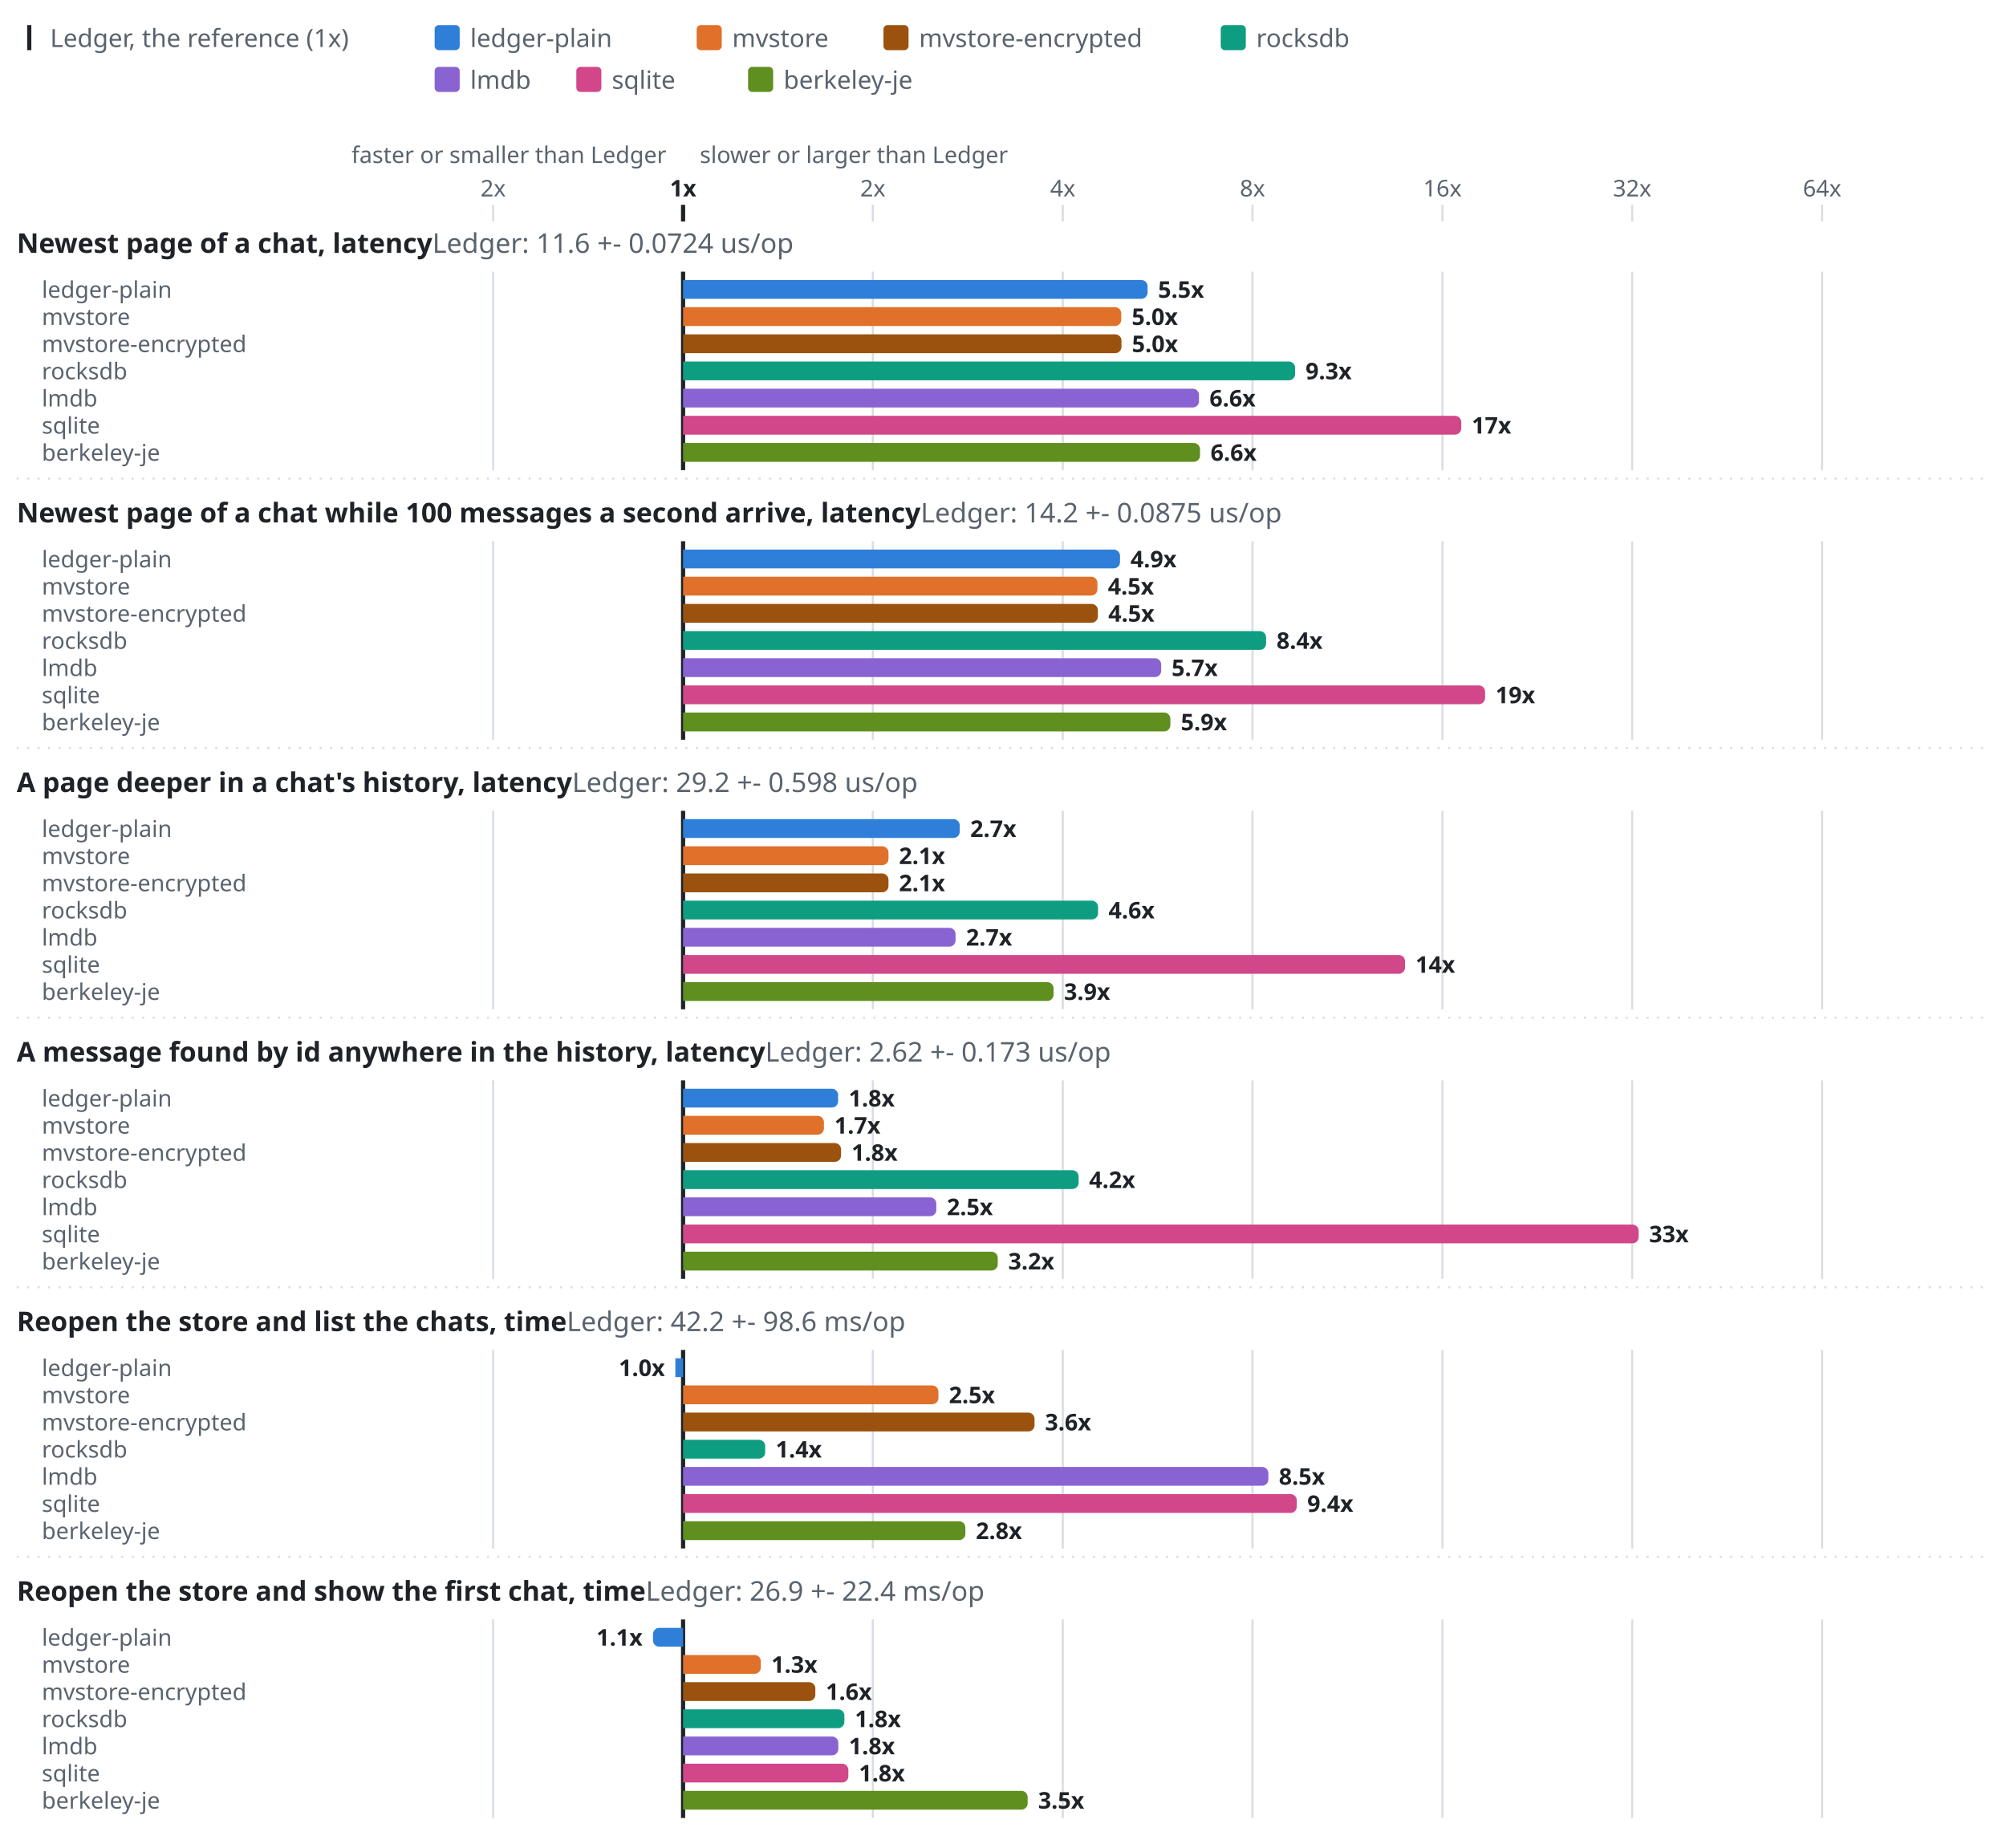
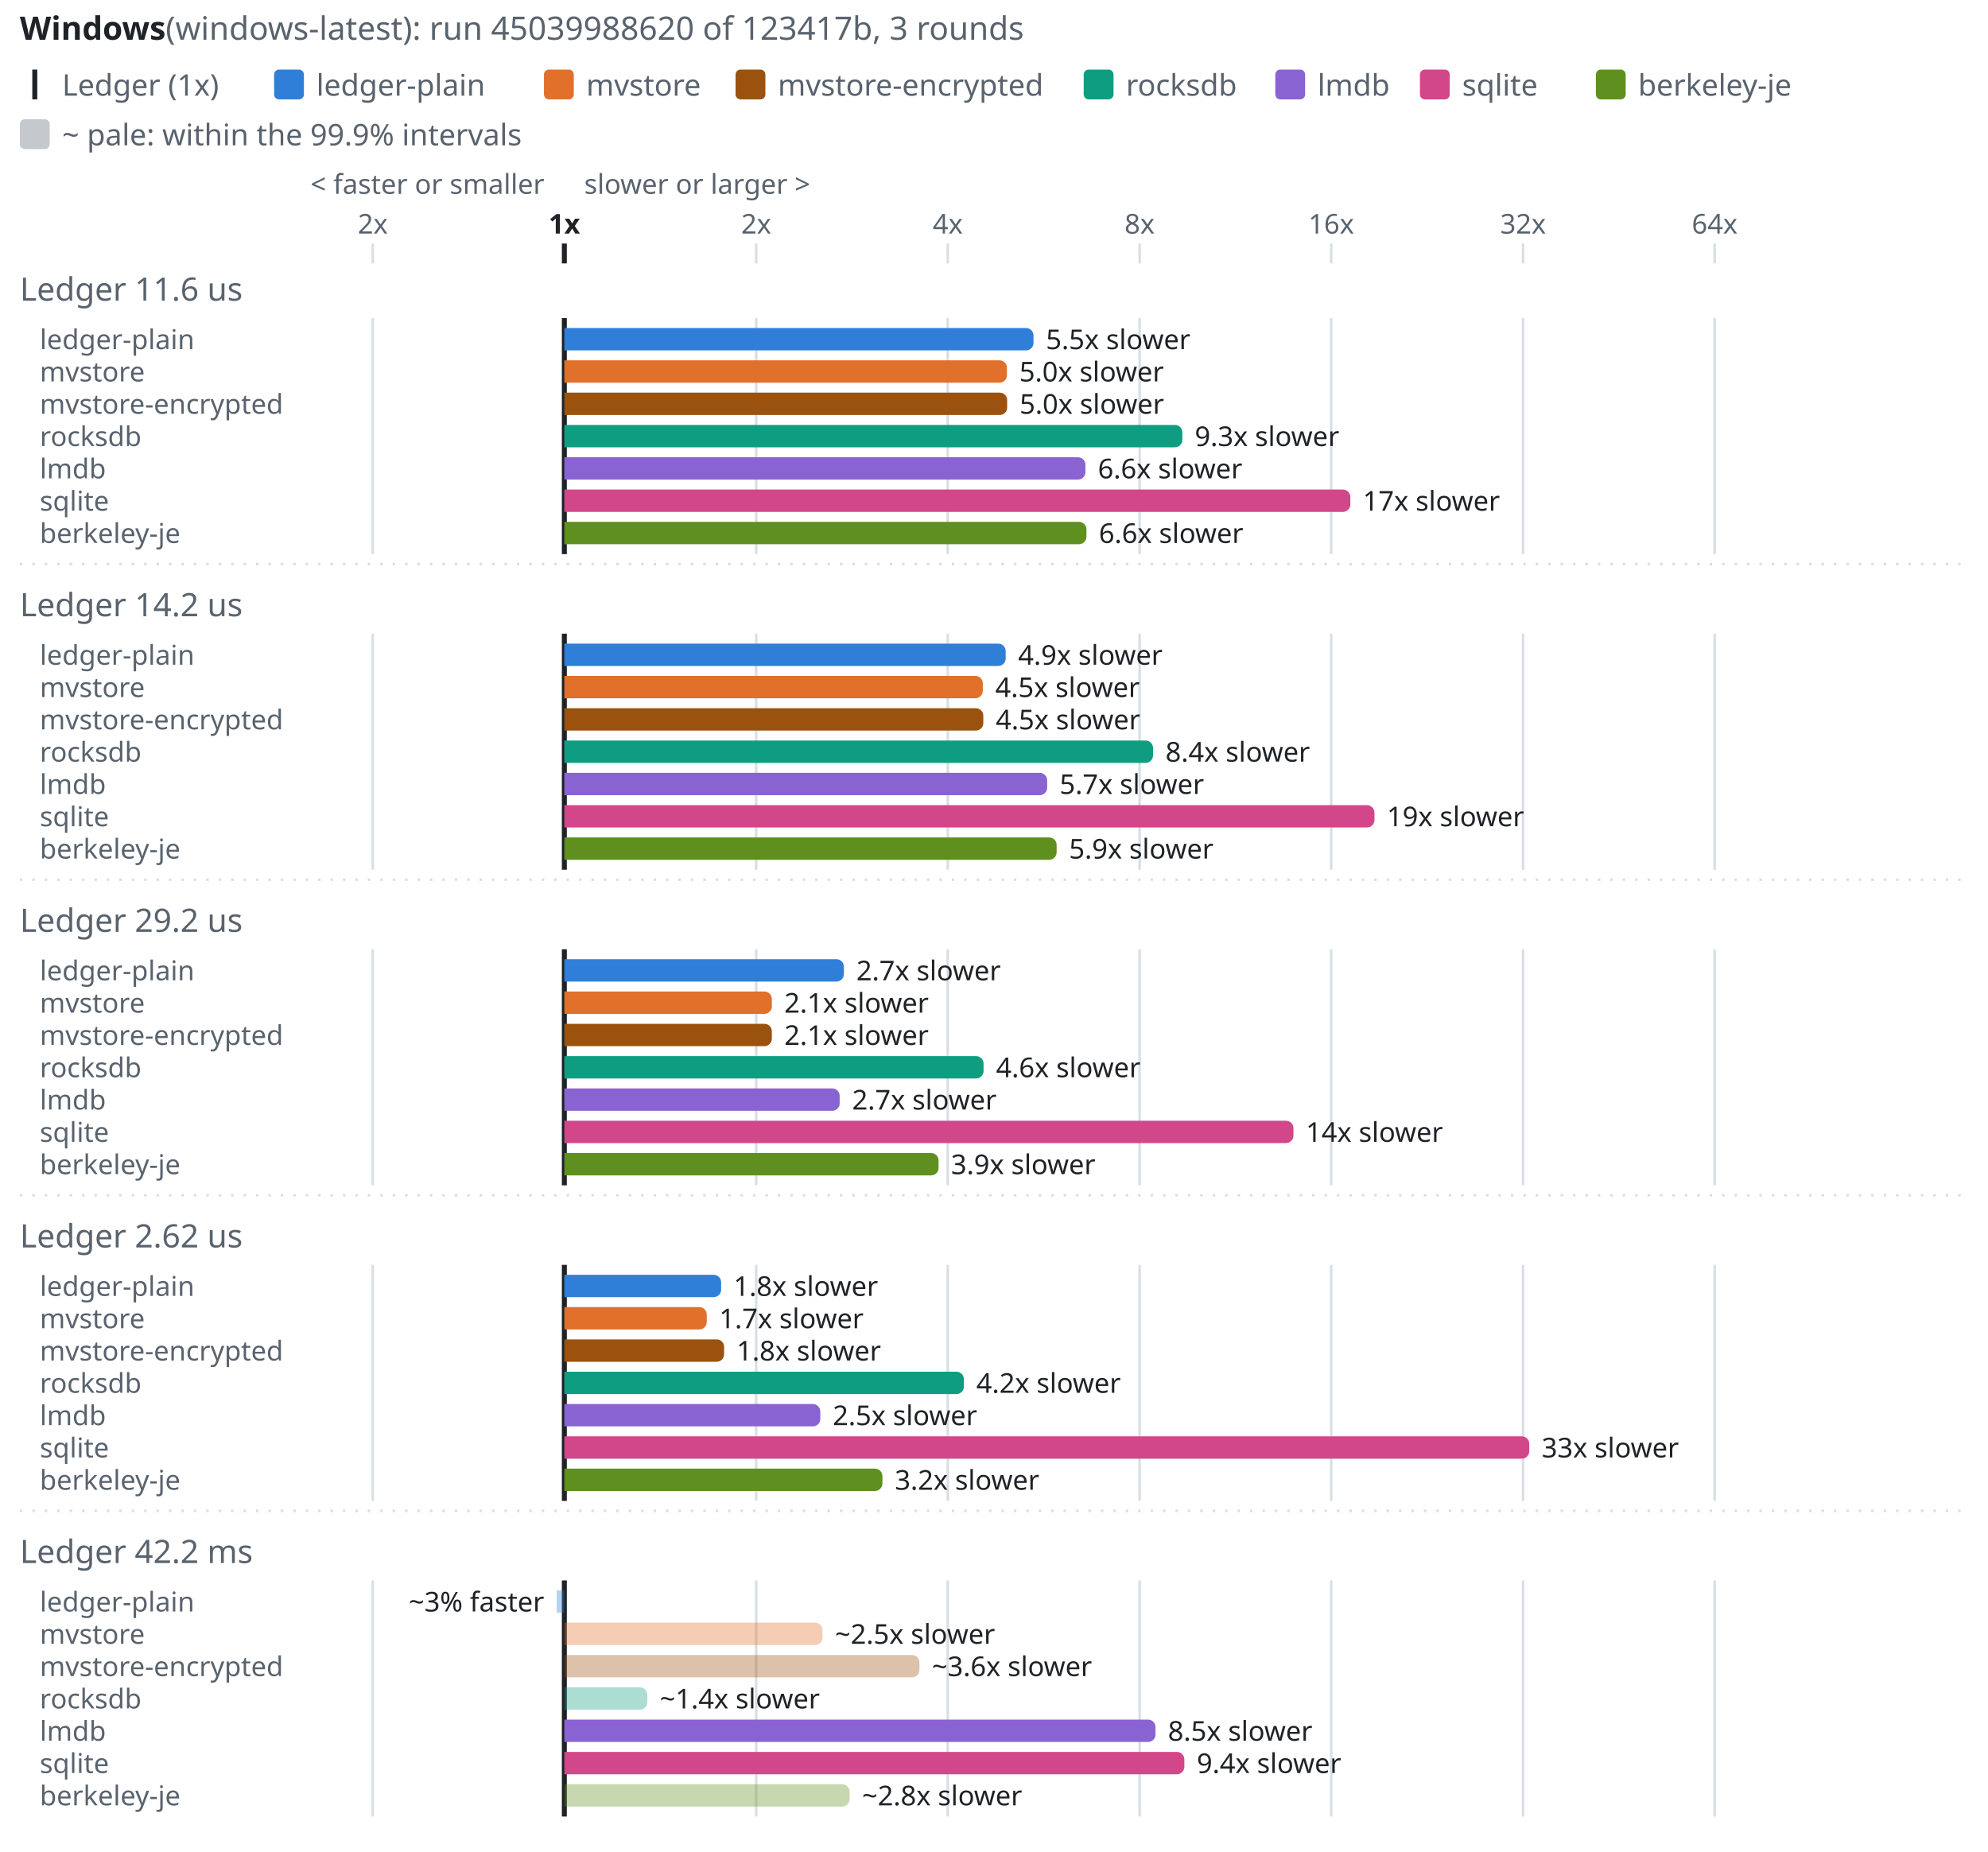
- <svg xmlns="http://www.w3.org/2000/svg" viewBox="0 0 960 884" width="960" height="884" font-family="-apple-system, BlinkMacSystemFont, 'Segoe UI', 'Noto Sans', Helvetica, Arial, sans-serif" role="img" aria-label="Reads on Windows: each engine's cost relative to Ledger">
+ <svg xmlns="http://www.w3.org/2000/svg" viewBox="0 0 800 745" width="800" height="745" font-family="-apple-system, BlinkMacSystemFont, 'Segoe UI', 'Noto Sans', Helvetica, Arial, sans-serif" role="img" aria-label="Reads on Windows: each engine's cost relative to Ledger">
  <defs>
    <pattern id="hatch" width="5" height="5" patternUnits="userSpaceOnUse" patternTransform="rotate(45)">
      <rect width="5" height="5" fill="#8b949e" fill-opacity="0.25" />
      <line x1="0" y1="0" x2="0" y2="5" stroke="#8b949e" stroke-width="2.5" />
    </pattern>
  </defs>
-   <line x1="14" y1="12" x2="14" y2="24" stroke="#1f2328" stroke-width="2" />
-   <text x="24" y="22.5" font-size="12" fill="#59636e">Ledger, the reference (1x)</text>
-   <rect x="208" y="12" width="12" height="12" rx="2" fill="#2f7fd8" />
-   <text x="225" y="22.5" font-size="12" fill="#59636e">ledger-plain</text>
-   <rect x="333.4" y="12" width="12" height="12" rx="2" fill="#e0702a" />
-   <text x="350.4" y="22.5" font-size="12" fill="#59636e">mvstore</text>
-   <rect x="422.8" y="12" width="12" height="12" rx="2" fill="#9a520e" />
-   <text x="439.8" y="22.5" font-size="12" fill="#59636e">mvstore-encrypted</text>
-   <rect x="584.2" y="12" width="12" height="12" rx="2" fill="#0f9d82" />
-   <text x="601.2" y="22.5" font-size="12" fill="#59636e">rocksdb</text>
-   <rect x="208" y="32" width="12" height="12" rx="2" fill="#8a63d2" />
-   <text x="225" y="42.5" font-size="12" fill="#59636e">lmdb</text>
-   <rect x="275.8" y="32" width="12" height="12" rx="2" fill="#d1478a" />
-   <text x="292.8" y="42.5" font-size="12" fill="#59636e">sqlite</text>
-   <rect x="358.0" y="32" width="12" height="12" rx="2" fill="#5f8f1f" />
-   <text x="375.0" y="42.5" font-size="12" fill="#59636e">berkeley-je</text>
-   <text x="318.9" y="78" font-size="11" text-anchor="end" fill="#59636e">faster or smaller than Ledger</text>
-   <text x="334.9" y="78" font-size="11" fill="#59636e">slower or larger than Ledger</text>
-   <line x1="236.0" y1="98.0" x2="236.0" y2="106.0" stroke="#d8dee4" stroke-width="1" />
-   <line x1="326.9" y1="98.0" x2="326.9" y2="106.0" stroke="#1f2328" stroke-width="2" />
-   <line x1="417.7" y1="98.0" x2="417.7" y2="106.0" stroke="#d8dee4" stroke-width="1" />
-   <line x1="508.6" y1="98.0" x2="508.6" y2="106.0" stroke="#d8dee4" stroke-width="1" />
-   <line x1="599.4" y1="98.0" x2="599.4" y2="106.0" stroke="#d8dee4" stroke-width="1" />
-   <line x1="690.3" y1="98.0" x2="690.3" y2="106.0" stroke="#d8dee4" stroke-width="1" />
-   <line x1="781.1" y1="98.0" x2="781.1" y2="106.0" stroke="#d8dee4" stroke-width="1" />
-   <line x1="872.0" y1="98.0" x2="872.0" y2="106.0" stroke="#d8dee4" stroke-width="1" />
-   <text x="236.0" y="94" font-size="11" text-anchor="middle" fill="#59636e">2x</text>
-   <text x="326.9" y="94" font-size="11" text-anchor="middle" fill="#1f2328" font-weight="600">1x</text>
-   <text x="417.7" y="94" font-size="11" text-anchor="middle" fill="#59636e">2x</text>
-   <text x="508.6" y="94" font-size="11" text-anchor="middle" fill="#59636e">4x</text>
-   <text x="599.4" y="94" font-size="11" text-anchor="middle" fill="#59636e">8x</text>
-   <text x="690.3" y="94" font-size="11" text-anchor="middle" fill="#59636e">16x</text>
-   <text x="781.1" y="94" font-size="11" text-anchor="middle" fill="#59636e">32x</text>
-   <text x="872.0" y="94" font-size="11" text-anchor="middle" fill="#59636e">64x</text>
-   <text x="8" y="121" font-size="13" font-weight="600" fill="#1f2328">Newest page of a chat, latency<tspan font-weight="400" fill="#59636e">  Ledger: 11.6 +- 0.0724 us/op</tspan>
-   </text>
-   <line x1="236.0" y1="130.0" x2="236.0" y2="225.0" stroke="#d8dee4" stroke-width="1" />
-   <line x1="326.9" y1="130.0" x2="326.9" y2="225.0" stroke="#1f2328" stroke-width="2" />
-   <line x1="417.7" y1="130.0" x2="417.7" y2="225.0" stroke="#d8dee4" stroke-width="1" />
-   <line x1="508.6" y1="130.0" x2="508.6" y2="225.0" stroke="#d8dee4" stroke-width="1" />
-   <line x1="599.4" y1="130.0" x2="599.4" y2="225.0" stroke="#d8dee4" stroke-width="1" />
-   <line x1="690.3" y1="130.0" x2="690.3" y2="225.0" stroke="#d8dee4" stroke-width="1" />
-   <line x1="781.1" y1="130.0" x2="781.1" y2="225.0" stroke="#d8dee4" stroke-width="1" />
-   <line x1="872.0" y1="130.0" x2="872.0" y2="225.0" stroke="#d8dee4" stroke-width="1" />
-   <text x="20" y="142.5" font-size="11" fill="#59636e">ledger-plain</text>
-   <path d="M326.9,134.0H546.2a3,3 0 0 1 3,3v3a3,3 0 0 1 -3,3H326.9z" fill="#2f7fd8" />
-   <text x="554.2" y="142.5" font-size="11" font-weight="600" fill="#1f2328">5.5x</text>
-   <text x="20" y="155.5" font-size="11" fill="#59636e">mvstore</text>
-   <path d="M326.9,147.0H533.6a3,3 0 0 1 3,3v3a3,3 0 0 1 -3,3H326.9z" fill="#e0702a" />
-   <text x="541.6" y="155.5" font-size="11" font-weight="600" fill="#1f2328">5.0x</text>
-   <text x="20" y="168.5" font-size="11" fill="#59636e">mvstore-encrypted</text>
-   <path d="M326.9,160.0H533.7a3,3 0 0 1 3,3v3a3,3 0 0 1 -3,3H326.9z" fill="#9a520e" />
-   <text x="541.7" y="168.5" font-size="11" font-weight="600" fill="#1f2328">5.0x</text>
-   <text x="20" y="181.5" font-size="11" fill="#59636e">rocksdb</text>
-   <path d="M326.9,173.0H616.8a3,3 0 0 1 3,3v3a3,3 0 0 1 -3,3H326.9z" fill="#0f9d82" />
-   <text x="624.8" y="181.5" font-size="11" font-weight="600" fill="#1f2328">9.3x</text>
-   <text x="20" y="194.5" font-size="11" fill="#59636e">lmdb</text>
-   <path d="M326.9,186.0H570.8a3,3 0 0 1 3,3v3a3,3 0 0 1 -3,3H326.9z" fill="#8a63d2" />
-   <text x="578.8" y="194.5" font-size="11" font-weight="600" fill="#1f2328">6.6x</text>
-   <text x="20" y="207.5" font-size="11" fill="#59636e">sqlite</text>
-   <path d="M326.9,199.0H696.3a3,3 0 0 1 3,3v3a3,3 0 0 1 -3,3H326.9z" fill="#d1478a" />
-   <text x="704.3" y="207.5" font-size="11" font-weight="600" fill="#1f2328">17x</text>
-   <text x="20" y="220.5" font-size="11" fill="#59636e">berkeley-je</text>
-   <path d="M326.9,212.0H571.3a3,3 0 0 1 3,3v3a3,3 0 0 1 -3,3H326.9z" fill="#5f8f1f" />
-   <text x="579.3" y="220.5" font-size="11" font-weight="600" fill="#1f2328">6.6x</text>
-   <line x1="8" y1="229.0" x2="952" y2="229.0" stroke="#d8dee4" stroke-width="1" stroke-dasharray="1 4" />
-   <text x="8" y="250" font-size="13" font-weight="600" fill="#1f2328">Newest page of a chat while 100 messages a second arrive, latency<tspan font-weight="400" fill="#59636e">  Ledger: 14.2 +- 0.0875 us/op</tspan>
-   </text>
-   <line x1="236.0" y1="259.0" x2="236.0" y2="354.0" stroke="#d8dee4" stroke-width="1" />
-   <line x1="326.9" y1="259.0" x2="326.9" y2="354.0" stroke="#1f2328" stroke-width="2" />
-   <line x1="417.7" y1="259.0" x2="417.7" y2="354.0" stroke="#d8dee4" stroke-width="1" />
-   <line x1="508.6" y1="259.0" x2="508.6" y2="354.0" stroke="#d8dee4" stroke-width="1" />
-   <line x1="599.4" y1="259.0" x2="599.4" y2="354.0" stroke="#d8dee4" stroke-width="1" />
-   <line x1="690.3" y1="259.0" x2="690.3" y2="354.0" stroke="#d8dee4" stroke-width="1" />
-   <line x1="781.1" y1="259.0" x2="781.1" y2="354.0" stroke="#d8dee4" stroke-width="1" />
-   <line x1="872.0" y1="259.0" x2="872.0" y2="354.0" stroke="#d8dee4" stroke-width="1" />
-   <text x="20" y="271.5" font-size="11" fill="#59636e">ledger-plain</text>
-   <path d="M326.9,263.0H533.0a3,3 0 0 1 3,3v3a3,3 0 0 1 -3,3H326.9z" fill="#2f7fd8" />
-   <text x="541.0" y="271.5" font-size="11" font-weight="600" fill="#1f2328">4.9x</text>
-   <text x="20" y="284.5" font-size="11" fill="#59636e">mvstore</text>
-   <path d="M326.9,276.0H522.2a3,3 0 0 1 3,3v3a3,3 0 0 1 -3,3H326.9z" fill="#e0702a" />
-   <text x="530.2" y="284.5" font-size="11" font-weight="600" fill="#1f2328">4.5x</text>
-   <text x="20" y="297.5" font-size="11" fill="#59636e">mvstore-encrypted</text>
-   <path d="M326.9,289.0H522.4a3,3 0 0 1 3,3v3a3,3 0 0 1 -3,3H326.9z" fill="#9a520e" />
-   <text x="530.4" y="297.5" font-size="11" font-weight="600" fill="#1f2328">4.5x</text>
-   <text x="20" y="310.5" font-size="11" fill="#59636e">rocksdb</text>
-   <path d="M326.9,302.0H602.9a3,3 0 0 1 3,3v3a3,3 0 0 1 -3,3H326.9z" fill="#0f9d82" />
-   <text x="610.9" y="310.5" font-size="11" font-weight="600" fill="#1f2328">8.4x</text>
-   <text x="20" y="323.5" font-size="11" fill="#59636e">lmdb</text>
-   <path d="M326.9,315.0H552.7a3,3 0 0 1 3,3v3a3,3 0 0 1 -3,3H326.9z" fill="#8a63d2" />
-   <text x="560.7" y="323.5" font-size="11" font-weight="600" fill="#1f2328">5.7x</text>
-   <text x="20" y="336.5" font-size="11" fill="#59636e">sqlite</text>
-   <path d="M326.9,328.0H707.7a3,3 0 0 1 3,3v3a3,3 0 0 1 -3,3H326.9z" fill="#d1478a" />
-   <text x="715.7" y="336.5" font-size="11" font-weight="600" fill="#1f2328">19x</text>
-   <text x="20" y="349.5" font-size="11" fill="#59636e">berkeley-je</text>
-   <path d="M326.9,341.0H557.1a3,3 0 0 1 3,3v3a3,3 0 0 1 -3,3H326.9z" fill="#5f8f1f" />
-   <text x="565.1" y="349.5" font-size="11" font-weight="600" fill="#1f2328">5.9x</text>
-   <line x1="8" y1="358.0" x2="952" y2="358.0" stroke="#d8dee4" stroke-width="1" stroke-dasharray="1 4" />
-   <text x="8" y="379" font-size="13" font-weight="600" fill="#1f2328">A page deeper in a chat's history, latency<tspan font-weight="400" fill="#59636e">  Ledger: 29.2 +- 0.598 us/op</tspan>
-   </text>
-   <line x1="236.0" y1="388.0" x2="236.0" y2="483.0" stroke="#d8dee4" stroke-width="1" />
-   <line x1="326.9" y1="388.0" x2="326.9" y2="483.0" stroke="#1f2328" stroke-width="2" />
-   <line x1="417.7" y1="388.0" x2="417.7" y2="483.0" stroke="#d8dee4" stroke-width="1" />
-   <line x1="508.6" y1="388.0" x2="508.6" y2="483.0" stroke="#d8dee4" stroke-width="1" />
-   <line x1="599.4" y1="388.0" x2="599.4" y2="483.0" stroke="#d8dee4" stroke-width="1" />
-   <line x1="690.3" y1="388.0" x2="690.3" y2="483.0" stroke="#d8dee4" stroke-width="1" />
-   <line x1="781.1" y1="388.0" x2="781.1" y2="483.0" stroke="#d8dee4" stroke-width="1" />
-   <line x1="872.0" y1="388.0" x2="872.0" y2="483.0" stroke="#d8dee4" stroke-width="1" />
-   <text x="20" y="400.5" font-size="11" fill="#59636e">ledger-plain</text>
-   <path d="M326.9,392.0H456.3a3,3 0 0 1 3,3v3a3,3 0 0 1 -3,3H326.9z" fill="#2f7fd8" />
-   <text x="464.3" y="400.5" font-size="11" font-weight="600" fill="#1f2328">2.7x</text>
-   <text x="20" y="413.5" font-size="11" fill="#59636e">mvstore</text>
-   <path d="M326.9,405.0H422.2a3,3 0 0 1 3,3v3a3,3 0 0 1 -3,3H326.9z" fill="#e0702a" />
-   <text x="430.2" y="413.5" font-size="11" font-weight="600" fill="#1f2328">2.1x</text>
-   <text x="20" y="426.5" font-size="11" fill="#59636e">mvstore-encrypted</text>
-   <path d="M326.9,418.0H422.2a3,3 0 0 1 3,3v3a3,3 0 0 1 -3,3H326.9z" fill="#9a520e" />
-   <text x="430.2" y="426.5" font-size="11" font-weight="600" fill="#1f2328">2.1x</text>
-   <text x="20" y="439.5" font-size="11" fill="#59636e">rocksdb</text>
-   <path d="M326.9,431.0H522.5a3,3 0 0 1 3,3v3a3,3 0 0 1 -3,3H326.9z" fill="#0f9d82" />
-   <text x="530.5" y="439.5" font-size="11" font-weight="600" fill="#1f2328">4.6x</text>
-   <text x="20" y="452.5" font-size="11" fill="#59636e">lmdb</text>
-   <path d="M326.9,444.0H454.3a3,3 0 0 1 3,3v3a3,3 0 0 1 -3,3H326.9z" fill="#8a63d2" />
-   <text x="462.3" y="452.5" font-size="11" font-weight="600" fill="#1f2328">2.7x</text>
-   <text x="20" y="465.5" font-size="11" fill="#59636e">sqlite</text>
-   <path d="M326.9,457.0H669.4a3,3 0 0 1 3,3v3a3,3 0 0 1 -3,3H326.9z" fill="#d1478a" />
-   <text x="677.4" y="465.5" font-size="11" font-weight="600" fill="#1f2328">14x</text>
-   <text x="20" y="478.5" font-size="11" fill="#59636e">berkeley-je</text>
-   <path d="M326.9,470.0H501.2a3,3 0 0 1 3,3v3a3,3 0 0 1 -3,3H326.9z" fill="#5f8f1f" />
-   <text x="509.2" y="478.5" font-size="11" font-weight="600" fill="#1f2328">3.9x</text>
-   <line x1="8" y1="487.0" x2="952" y2="487.0" stroke="#d8dee4" stroke-width="1" stroke-dasharray="1 4" />
-   <text x="8" y="508" font-size="13" font-weight="600" fill="#1f2328">A message found by id anywhere in the history, latency<tspan font-weight="400" fill="#59636e">  Ledger: 2.62 +- 0.173 us/op</tspan>
-   </text>
-   <line x1="236.0" y1="517.0" x2="236.0" y2="612.0" stroke="#d8dee4" stroke-width="1" />
-   <line x1="326.9" y1="517.0" x2="326.9" y2="612.0" stroke="#1f2328" stroke-width="2" />
-   <line x1="417.7" y1="517.0" x2="417.7" y2="612.0" stroke="#d8dee4" stroke-width="1" />
-   <line x1="508.6" y1="517.0" x2="508.6" y2="612.0" stroke="#d8dee4" stroke-width="1" />
-   <line x1="599.4" y1="517.0" x2="599.4" y2="612.0" stroke="#d8dee4" stroke-width="1" />
-   <line x1="690.3" y1="517.0" x2="690.3" y2="612.0" stroke="#d8dee4" stroke-width="1" />
-   <line x1="781.1" y1="517.0" x2="781.1" y2="612.0" stroke="#d8dee4" stroke-width="1" />
-   <line x1="872.0" y1="517.0" x2="872.0" y2="612.0" stroke="#d8dee4" stroke-width="1" />
-   <text x="20" y="529.5" font-size="11" fill="#59636e">ledger-plain</text>
-   <path d="M326.9,521.0H398.1a3,3 0 0 1 3,3v3a3,3 0 0 1 -3,3H326.9z" fill="#2f7fd8" />
-   <text x="406.1" y="529.5" font-size="11" font-weight="600" fill="#1f2328">1.8x</text>
-   <text x="20" y="542.5" font-size="11" fill="#59636e">mvstore</text>
-   <path d="M326.9,534.0H391.3a3,3 0 0 1 3,3v3a3,3 0 0 1 -3,3H326.9z" fill="#e0702a" />
-   <text x="399.3" y="542.5" font-size="11" font-weight="600" fill="#1f2328">1.7x</text>
-   <text x="20" y="555.5" font-size="11" fill="#59636e">mvstore-encrypted</text>
-   <path d="M326.9,547.0H399.5a3,3 0 0 1 3,3v3a3,3 0 0 1 -3,3H326.9z" fill="#9a520e" />
-   <text x="407.5" y="555.5" font-size="11" font-weight="600" fill="#1f2328">1.8x</text>
-   <text x="20" y="568.5" font-size="11" fill="#59636e">rocksdb</text>
-   <path d="M326.9,560.0H513.2a3,3 0 0 1 3,3v3a3,3 0 0 1 -3,3H326.9z" fill="#0f9d82" />
-   <text x="521.2" y="568.5" font-size="11" font-weight="600" fill="#1f2328">4.2x</text>
-   <text x="20" y="581.5" font-size="11" fill="#59636e">lmdb</text>
-   <path d="M326.9,573.0H445.1a3,3 0 0 1 3,3v3a3,3 0 0 1 -3,3H326.9z" fill="#8a63d2" />
-   <text x="453.1" y="581.5" font-size="11" font-weight="600" fill="#1f2328">2.5x</text>
-   <text x="20" y="594.5" font-size="11" fill="#59636e">sqlite</text>
-   <path d="M326.9,586.0H781.2a3,3 0 0 1 3,3v3a3,3 0 0 1 -3,3H326.9z" fill="#d1478a" />
-   <text x="789.2" y="594.5" font-size="11" font-weight="600" fill="#1f2328">33x</text>
-   <text x="20" y="607.5" font-size="11" fill="#59636e">berkeley-je</text>
-   <path d="M326.9,599.0H474.5a3,3 0 0 1 3,3v3a3,3 0 0 1 -3,3H326.9z" fill="#5f8f1f" />
-   <text x="482.5" y="607.5" font-size="11" font-weight="600" fill="#1f2328">3.2x</text>
-   <line x1="8" y1="616.0" x2="952" y2="616.0" stroke="#d8dee4" stroke-width="1" stroke-dasharray="1 4" />
-   <text x="8" y="637" font-size="13" font-weight="600" fill="#1f2328">Reopen the store and list the chats, time<tspan font-weight="400" fill="#59636e">  Ledger: 42.2 +- 98.6 ms/op</tspan>
-   </text>
-   <line x1="236.0" y1="646.0" x2="236.0" y2="741.0" stroke="#d8dee4" stroke-width="1" />
-   <line x1="326.9" y1="646.0" x2="326.9" y2="741.0" stroke="#1f2328" stroke-width="2" />
-   <line x1="417.7" y1="646.0" x2="417.7" y2="741.0" stroke="#d8dee4" stroke-width="1" />
-   <line x1="508.6" y1="646.0" x2="508.6" y2="741.0" stroke="#d8dee4" stroke-width="1" />
-   <line x1="599.4" y1="646.0" x2="599.4" y2="741.0" stroke="#d8dee4" stroke-width="1" />
-   <line x1="690.3" y1="646.0" x2="690.3" y2="741.0" stroke="#d8dee4" stroke-width="1" />
-   <line x1="781.1" y1="646.0" x2="781.1" y2="741.0" stroke="#d8dee4" stroke-width="1" />
-   <line x1="872.0" y1="646.0" x2="872.0" y2="741.0" stroke="#d8dee4" stroke-width="1" />
-   <text x="20" y="658.5" font-size="11" fill="#59636e">ledger-plain</text>
-   <path d="M323.2,650.0h3.7v9h-3.7z" fill="#2f7fd8" />
-   <text x="318.2" y="658.5" font-size="11" font-weight="600" text-anchor="end" fill="#1f2328">1.0x</text>
-   <text x="20" y="671.5" font-size="11" fill="#59636e">mvstore</text>
-   <path d="M326.9,663.0H446.1a3,3 0 0 1 3,3v3a3,3 0 0 1 -3,3H326.9z" fill="#e0702a" />
-   <text x="454.1" y="671.5" font-size="11" font-weight="600" fill="#1f2328">2.5x</text>
-   <text x="20" y="684.5" font-size="11" fill="#59636e">mvstore-encrypted</text>
-   <path d="M326.9,676.0H492.1a3,3 0 0 1 3,3v3a3,3 0 0 1 -3,3H326.9z" fill="#9a520e" />
-   <text x="500.1" y="684.5" font-size="11" font-weight="600" fill="#1f2328">3.6x</text>
-   <text x="20" y="697.5" font-size="11" fill="#59636e">rocksdb</text>
-   <path d="M326.9,689.0H363.2a3,3 0 0 1 3,3v3a3,3 0 0 1 -3,3H326.9z" fill="#0f9d82" />
-   <text x="371.2" y="697.5" font-size="11" font-weight="600" fill="#1f2328">1.4x</text>
-   <text x="20" y="710.5" font-size="11" fill="#59636e">lmdb</text>
-   <path d="M326.9,702.0H604.0a3,3 0 0 1 3,3v3a3,3 0 0 1 -3,3H326.9z" fill="#8a63d2" />
-   <text x="612.0" y="710.5" font-size="11" font-weight="600" fill="#1f2328">8.5x</text>
-   <text x="20" y="723.5" font-size="11" fill="#59636e">sqlite</text>
-   <path d="M326.9,715.0H617.6a3,3 0 0 1 3,3v3a3,3 0 0 1 -3,3H326.9z" fill="#d1478a" />
-   <text x="625.6" y="723.5" font-size="11" font-weight="600" fill="#1f2328">9.4x</text>
-   <text x="20" y="736.5" font-size="11" fill="#59636e">berkeley-je</text>
-   <path d="M326.9,728.0H459.0a3,3 0 0 1 3,3v3a3,3 0 0 1 -3,3H326.9z" fill="#5f8f1f" />
-   <text x="467.0" y="736.5" font-size="11" font-weight="600" fill="#1f2328">2.8x</text>
-   <line x1="8" y1="745.0" x2="952" y2="745.0" stroke="#d8dee4" stroke-width="1" stroke-dasharray="1 4" />
-   <text x="8" y="766" font-size="13" font-weight="600" fill="#1f2328">Reopen the store and show the first chat, time<tspan font-weight="400" fill="#59636e">  Ledger: 26.9 +- 22.4 ms/op</tspan>
-   </text>
-   <line x1="236.0" y1="775.0" x2="236.0" y2="870.0" stroke="#d8dee4" stroke-width="1" />
-   <line x1="326.9" y1="775.0" x2="326.9" y2="870.0" stroke="#1f2328" stroke-width="2" />
-   <line x1="417.7" y1="775.0" x2="417.7" y2="870.0" stroke="#d8dee4" stroke-width="1" />
-   <line x1="508.6" y1="775.0" x2="508.6" y2="870.0" stroke="#d8dee4" stroke-width="1" />
-   <line x1="599.4" y1="775.0" x2="599.4" y2="870.0" stroke="#d8dee4" stroke-width="1" />
-   <line x1="690.3" y1="775.0" x2="690.3" y2="870.0" stroke="#d8dee4" stroke-width="1" />
-   <line x1="781.1" y1="775.0" x2="781.1" y2="870.0" stroke="#d8dee4" stroke-width="1" />
-   <line x1="872.0" y1="775.0" x2="872.0" y2="870.0" stroke="#d8dee4" stroke-width="1" />
-   <text x="20" y="787.5" font-size="11" fill="#59636e">ledger-plain</text>
-   <path d="M326.9,779.0H315.5a3,3 0 0 0 -3,3v3a3,3 0 0 0 3,3H326.9z" fill="#2f7fd8" />
-   <text x="307.5" y="787.5" font-size="11" font-weight="600" text-anchor="end" fill="#1f2328">1.1x</text>
-   <text x="20" y="800.5" font-size="11" fill="#59636e">mvstore</text>
-   <path d="M326.9,792.0H361.1a3,3 0 0 1 3,3v3a3,3 0 0 1 -3,3H326.9z" fill="#e0702a" />
-   <text x="369.1" y="800.5" font-size="11" font-weight="600" fill="#1f2328">1.3x</text>
-   <text x="20" y="813.5" font-size="11" fill="#59636e">mvstore-encrypted</text>
-   <path d="M326.9,805.0H387.2a3,3 0 0 1 3,3v3a3,3 0 0 1 -3,3H326.9z" fill="#9a520e" />
-   <text x="395.2" y="813.5" font-size="11" font-weight="600" fill="#1f2328">1.6x</text>
-   <text x="20" y="826.5" font-size="11" fill="#59636e">rocksdb</text>
-   <path d="M326.9,818.0H401.1a3,3 0 0 1 3,3v3a3,3 0 0 1 -3,3H326.9z" fill="#0f9d82" />
-   <text x="409.1" y="826.5" font-size="11" font-weight="600" fill="#1f2328">1.8x</text>
-   <text x="20" y="839.5" font-size="11" fill="#59636e">lmdb</text>
-   <path d="M326.9,831.0H398.2a3,3 0 0 1 3,3v3a3,3 0 0 1 -3,3H326.9z" fill="#8a63d2" />
-   <text x="406.2" y="839.5" font-size="11" font-weight="600" fill="#1f2328">1.8x</text>
-   <text x="20" y="852.5" font-size="11" fill="#59636e">sqlite</text>
-   <path d="M326.9,844.0H403.0a3,3 0 0 1 3,3v3a3,3 0 0 1 -3,3H326.9z" fill="#d1478a" />
-   <text x="411.0" y="852.5" font-size="11" font-weight="600" fill="#1f2328">1.8x</text>
-   <text x="20" y="865.5" font-size="11" fill="#59636e">berkeley-je</text>
-   <path d="M326.9,857.0H488.8a3,3 0 0 1 3,3v3a3,3 0 0 1 -3,3H326.9z" fill="#5f8f1f" />
-   <text x="496.8" y="865.5" font-size="11" font-weight="600" fill="#1f2328">3.5x</text>
+   <text x="8" y="16" font-size="13" font-weight="600" fill="#1f2328">Windows<tspan font-weight="400" fill="#59636e"> (windows-latest): run 45039988620 of 123417b, 3 rounds</tspan>
+   </text>
+   <line x1="14" y1="28" x2="14" y2="40" stroke="#1f2328" stroke-width="2" />
+   <text x="25" y="38.5" font-size="12" fill="#59636e">Ledger (1x)</text>
+   <rect x="110.3" y="28" width="12" height="12" rx="2" fill="#2f7fd8" />
+   <text x="127.3" y="38.5" font-size="12" fill="#59636e">ledger-plain</text>
+   <rect x="218.9" y="28" width="12" height="12" rx="2" fill="#e0702a" />
+   <text x="235.9" y="38.5" font-size="12" fill="#59636e">mvstore</text>
+   <rect x="296.0" y="28" width="12" height="12" rx="2" fill="#9a520e" />
+   <text x="313.0" y="38.5" font-size="12" fill="#59636e">mvstore-encrypted</text>
+   <rect x="436.1" y="28" width="12" height="12" rx="2" fill="#0f9d82" />
+   <text x="453.1" y="38.5" font-size="12" fill="#59636e">rocksdb</text>
+   <rect x="513.2" y="28" width="12" height="12" rx="2" fill="#8a63d2" />
+   <text x="530.2" y="38.5" font-size="12" fill="#59636e">lmdb</text>
+   <rect x="571.4" y="28" width="12" height="12" rx="2" fill="#d1478a" />
+   <text x="588.4" y="38.5" font-size="12" fill="#59636e">sqlite</text>
+   <rect x="642.2" y="28" width="12" height="12" rx="2" fill="#5f8f1f" />
+   <text x="659.2" y="38.5" font-size="12" fill="#59636e">berkeley-je</text>
+   <rect x="8" y="48" width="12" height="12" rx="2" fill="#59636e" fill-opacity="0.35" />
+   <text x="25" y="58.5" font-size="12" fill="#59636e">~ pale: within the 99.9% intervals</text>
+   <text x="219.1" y="78" font-size="11" text-anchor="end" fill="#59636e">&lt; faster or smaller</text>
+   <text x="235.1" y="78" font-size="11" fill="#59636e">slower or larger &gt;</text>
+   <line x1="150.0" y1="98.0" x2="150.0" y2="106.0" stroke="#d8dee4" stroke-width="1" />
+   <line x1="227.1" y1="98.0" x2="227.1" y2="106.0" stroke="#1f2328" stroke-width="2" />
+   <line x1="304.3" y1="98.0" x2="304.3" y2="106.0" stroke="#d8dee4" stroke-width="1" />
+   <line x1="381.4" y1="98.0" x2="381.4" y2="106.0" stroke="#d8dee4" stroke-width="1" />
+   <line x1="458.6" y1="98.0" x2="458.6" y2="106.0" stroke="#d8dee4" stroke-width="1" />
+   <line x1="535.7" y1="98.0" x2="535.7" y2="106.0" stroke="#d8dee4" stroke-width="1" />
+   <line x1="612.9" y1="98.0" x2="612.9" y2="106.0" stroke="#d8dee4" stroke-width="1" />
+   <line x1="690.0" y1="98.0" x2="690.0" y2="106.0" stroke="#d8dee4" stroke-width="1" />
+   <text x="150.0" y="94" font-size="11" text-anchor="middle" fill="#59636e">2x</text>
+   <text x="227.1" y="94" font-size="11" text-anchor="middle" fill="#1f2328" font-weight="600">1x</text>
+   <text x="304.3" y="94" font-size="11" text-anchor="middle" fill="#59636e">2x</text>
+   <text x="381.4" y="94" font-size="11" text-anchor="middle" fill="#59636e">4x</text>
+   <text x="458.6" y="94" font-size="11" text-anchor="middle" fill="#59636e">8x</text>
+   <text x="535.7" y="94" font-size="11" text-anchor="middle" fill="#59636e">16x</text>
+   <text x="612.9" y="94" font-size="11" text-anchor="middle" fill="#59636e">32x</text>
+   <text x="690.0" y="94" font-size="11" text-anchor="middle" fill="#59636e">64x</text>
+   <text x="8" y="121" font-size="13" font-weight="600" fill="#1f2328">
+     <tspan font-weight="400" fill="#59636e">  Ledger 11.6 us</tspan>
+   </text>
+   <line x1="150.0" y1="128.0" x2="150.0" y2="223.0" stroke="#d8dee4" stroke-width="1" />
+   <line x1="227.1" y1="128.0" x2="227.1" y2="223.0" stroke="#1f2328" stroke-width="2" />
+   <line x1="304.3" y1="128.0" x2="304.3" y2="223.0" stroke="#d8dee4" stroke-width="1" />
+   <line x1="381.4" y1="128.0" x2="381.4" y2="223.0" stroke="#d8dee4" stroke-width="1" />
+   <line x1="458.6" y1="128.0" x2="458.6" y2="223.0" stroke="#d8dee4" stroke-width="1" />
+   <line x1="535.7" y1="128.0" x2="535.7" y2="223.0" stroke="#d8dee4" stroke-width="1" />
+   <line x1="612.9" y1="128.0" x2="612.9" y2="223.0" stroke="#d8dee4" stroke-width="1" />
+   <line x1="690.0" y1="128.0" x2="690.0" y2="223.0" stroke="#d8dee4" stroke-width="1" />
+   <text x="16" y="140.5" font-size="11" fill="#59636e">ledger-plain</text>
+   <path d="M227.1,132.0H412.9a3,3 0 0 1 3,3v3a3,3 0 0 1 -3,3H227.1z" fill="#2f7fd8" />
+   <text x="420.9" y="140.5" font-size="11" fill="#1f2328">5.5x slower</text>
+   <text x="16" y="153.5" font-size="11" fill="#59636e">mvstore</text>
+   <path d="M227.1,145.0H402.2a3,3 0 0 1 3,3v3a3,3 0 0 1 -3,3H227.1z" fill="#e0702a" />
+   <text x="410.2" y="153.5" font-size="11" fill="#1f2328">5.0x slower</text>
+   <text x="16" y="166.5" font-size="11" fill="#59636e">mvstore-encrypted</text>
+   <path d="M227.1,158.0H402.3a3,3 0 0 1 3,3v3a3,3 0 0 1 -3,3H227.1z" fill="#9a520e" />
+   <text x="410.3" y="166.5" font-size="11" fill="#1f2328">5.0x slower</text>
+   <text x="16" y="179.5" font-size="11" fill="#59636e">rocksdb</text>
+   <path d="M227.1,171.0H472.8a3,3 0 0 1 3,3v3a3,3 0 0 1 -3,3H227.1z" fill="#0f9d82" />
+   <text x="480.8" y="179.5" font-size="11" fill="#1f2328">9.3x slower</text>
+   <text x="16" y="192.5" font-size="11" fill="#59636e">lmdb</text>
+   <path d="M227.1,184.0H433.8a3,3 0 0 1 3,3v3a3,3 0 0 1 -3,3H227.1z" fill="#8a63d2" />
+   <text x="441.8" y="192.5" font-size="11" fill="#1f2328">6.6x slower</text>
+   <text x="16" y="205.5" font-size="11" fill="#59636e">sqlite</text>
+   <path d="M227.1,197.0H540.4a3,3 0 0 1 3,3v3a3,3 0 0 1 -3,3H227.1z" fill="#d1478a" />
+   <text x="548.4" y="205.5" font-size="11" fill="#1f2328">17x slower</text>
+   <text x="16" y="218.5" font-size="11" fill="#59636e">berkeley-je</text>
+   <path d="M227.1,210.0H434.2a3,3 0 0 1 3,3v3a3,3 0 0 1 -3,3H227.1z" fill="#5f8f1f" />
+   <text x="442.2" y="218.5" font-size="11" fill="#1f2328">6.6x slower</text>
+   <line x1="8" y1="227.0" x2="792" y2="227.0" stroke="#d8dee4" stroke-width="1" stroke-dasharray="1 4" />
+   <text x="8" y="248" font-size="13" font-weight="600" fill="#1f2328">
+     <tspan font-weight="400" fill="#59636e">  Ledger 14.2 us</tspan>
+   </text>
+   <line x1="150.0" y1="255.0" x2="150.0" y2="350.0" stroke="#d8dee4" stroke-width="1" />
+   <line x1="227.1" y1="255.0" x2="227.1" y2="350.0" stroke="#1f2328" stroke-width="2" />
+   <line x1="304.3" y1="255.0" x2="304.3" y2="350.0" stroke="#d8dee4" stroke-width="1" />
+   <line x1="381.4" y1="255.0" x2="381.4" y2="350.0" stroke="#d8dee4" stroke-width="1" />
+   <line x1="458.6" y1="255.0" x2="458.6" y2="350.0" stroke="#d8dee4" stroke-width="1" />
+   <line x1="535.7" y1="255.0" x2="535.7" y2="350.0" stroke="#d8dee4" stroke-width="1" />
+   <line x1="612.9" y1="255.0" x2="612.9" y2="350.0" stroke="#d8dee4" stroke-width="1" />
+   <line x1="690.0" y1="255.0" x2="690.0" y2="350.0" stroke="#d8dee4" stroke-width="1" />
+   <text x="16" y="267.5" font-size="11" fill="#59636e">ledger-plain</text>
+   <path d="M227.1,259.0H401.7a3,3 0 0 1 3,3v3a3,3 0 0 1 -3,3H227.1z" fill="#2f7fd8" />
+   <text x="409.7" y="267.5" font-size="11" fill="#1f2328">4.9x slower</text>
+   <text x="16" y="280.5" font-size="11" fill="#59636e">mvstore</text>
+   <path d="M227.1,272.0H392.5a3,3 0 0 1 3,3v3a3,3 0 0 1 -3,3H227.1z" fill="#e0702a" />
+   <text x="400.5" y="280.5" font-size="11" fill="#1f2328">4.5x slower</text>
+   <text x="16" y="293.5" font-size="11" fill="#59636e">mvstore-encrypted</text>
+   <path d="M227.1,285.0H392.7a3,3 0 0 1 3,3v3a3,3 0 0 1 -3,3H227.1z" fill="#9a520e" />
+   <text x="400.7" y="293.5" font-size="11" fill="#1f2328">4.5x slower</text>
+   <text x="16" y="306.5" font-size="11" fill="#59636e">rocksdb</text>
+   <path d="M227.1,298.0H461.0a3,3 0 0 1 3,3v3a3,3 0 0 1 -3,3H227.1z" fill="#0f9d82" />
+   <text x="469.0" y="306.5" font-size="11" fill="#1f2328">8.4x slower</text>
+   <text x="16" y="319.5" font-size="11" fill="#59636e">lmdb</text>
+   <path d="M227.1,311.0H418.4a3,3 0 0 1 3,3v3a3,3 0 0 1 -3,3H227.1z" fill="#8a63d2" />
+   <text x="426.4" y="319.5" font-size="11" fill="#1f2328">5.7x slower</text>
+   <text x="16" y="332.5" font-size="11" fill="#59636e">sqlite</text>
+   <path d="M227.1,324.0H550.1a3,3 0 0 1 3,3v3a3,3 0 0 1 -3,3H227.1z" fill="#d1478a" />
+   <text x="558.1" y="332.5" font-size="11" fill="#1f2328">19x slower</text>
+   <text x="16" y="345.5" font-size="11" fill="#59636e">berkeley-je</text>
+   <path d="M227.1,337.0H422.2a3,3 0 0 1 3,3v3a3,3 0 0 1 -3,3H227.1z" fill="#5f8f1f" />
+   <text x="430.2" y="345.5" font-size="11" fill="#1f2328">5.9x slower</text>
+   <line x1="8" y1="354.0" x2="792" y2="354.0" stroke="#d8dee4" stroke-width="1" stroke-dasharray="1 4" />
+   <text x="8" y="375" font-size="13" font-weight="600" fill="#1f2328">
+     <tspan font-weight="400" fill="#59636e">  Ledger 29.2 us</tspan>
+   </text>
+   <line x1="150.0" y1="382.0" x2="150.0" y2="477.0" stroke="#d8dee4" stroke-width="1" />
+   <line x1="227.1" y1="382.0" x2="227.1" y2="477.0" stroke="#1f2328" stroke-width="2" />
+   <line x1="304.3" y1="382.0" x2="304.3" y2="477.0" stroke="#d8dee4" stroke-width="1" />
+   <line x1="381.4" y1="382.0" x2="381.4" y2="477.0" stroke="#d8dee4" stroke-width="1" />
+   <line x1="458.6" y1="382.0" x2="458.6" y2="477.0" stroke="#d8dee4" stroke-width="1" />
+   <line x1="535.7" y1="382.0" x2="535.7" y2="477.0" stroke="#d8dee4" stroke-width="1" />
+   <line x1="612.9" y1="382.0" x2="612.9" y2="477.0" stroke="#d8dee4" stroke-width="1" />
+   <line x1="690.0" y1="382.0" x2="690.0" y2="477.0" stroke="#d8dee4" stroke-width="1" />
+   <text x="16" y="394.5" font-size="11" fill="#59636e">ledger-plain</text>
+   <path d="M227.1,386.0H336.6a3,3 0 0 1 3,3v3a3,3 0 0 1 -3,3H227.1z" fill="#2f7fd8" />
+   <text x="344.6" y="394.5" font-size="11" fill="#1f2328">2.7x slower</text>
+   <text x="16" y="407.5" font-size="11" fill="#59636e">mvstore</text>
+   <path d="M227.1,399.0H307.6a3,3 0 0 1 3,3v3a3,3 0 0 1 -3,3H227.1z" fill="#e0702a" />
+   <text x="315.6" y="407.5" font-size="11" fill="#1f2328">2.1x slower</text>
+   <text x="16" y="420.5" font-size="11" fill="#59636e">mvstore-encrypted</text>
+   <path d="M227.1,412.0H307.6a3,3 0 0 1 3,3v3a3,3 0 0 1 -3,3H227.1z" fill="#9a520e" />
+   <text x="315.6" y="420.5" font-size="11" fill="#1f2328">2.1x slower</text>
+   <text x="16" y="433.5" font-size="11" fill="#59636e">rocksdb</text>
+   <path d="M227.1,425.0H392.8a3,3 0 0 1 3,3v3a3,3 0 0 1 -3,3H227.1z" fill="#0f9d82" />
+   <text x="400.8" y="433.5" font-size="11" fill="#1f2328">4.6x slower</text>
+   <text x="16" y="446.5" font-size="11" fill="#59636e">lmdb</text>
+   <path d="M227.1,438.0H334.9a3,3 0 0 1 3,3v3a3,3 0 0 1 -3,3H227.1z" fill="#8a63d2" />
+   <text x="342.9" y="446.5" font-size="11" fill="#1f2328">2.7x slower</text>
+   <text x="16" y="459.5" font-size="11" fill="#59636e">sqlite</text>
+   <path d="M227.1,451.0H517.5a3,3 0 0 1 3,3v3a3,3 0 0 1 -3,3H227.1z" fill="#d1478a" />
+   <text x="525.5" y="459.5" font-size="11" fill="#1f2328">14x slower</text>
+   <text x="16" y="472.5" font-size="11" fill="#59636e">berkeley-je</text>
+   <path d="M227.1,464.0H374.7a3,3 0 0 1 3,3v3a3,3 0 0 1 -3,3H227.1z" fill="#5f8f1f" />
+   <text x="382.7" y="472.5" font-size="11" fill="#1f2328">3.9x slower</text>
+   <line x1="8" y1="481.0" x2="792" y2="481.0" stroke="#d8dee4" stroke-width="1" stroke-dasharray="1 4" />
+   <text x="8" y="502" font-size="13" font-weight="600" fill="#1f2328">
+     <tspan font-weight="400" fill="#59636e">  Ledger 2.62 us</tspan>
+   </text>
+   <line x1="150.0" y1="509.0" x2="150.0" y2="604.0" stroke="#d8dee4" stroke-width="1" />
+   <line x1="227.1" y1="509.0" x2="227.1" y2="604.0" stroke="#1f2328" stroke-width="2" />
+   <line x1="304.3" y1="509.0" x2="304.3" y2="604.0" stroke="#d8dee4" stroke-width="1" />
+   <line x1="381.4" y1="509.0" x2="381.4" y2="604.0" stroke="#d8dee4" stroke-width="1" />
+   <line x1="458.6" y1="509.0" x2="458.6" y2="604.0" stroke="#d8dee4" stroke-width="1" />
+   <line x1="535.7" y1="509.0" x2="535.7" y2="604.0" stroke="#d8dee4" stroke-width="1" />
+   <line x1="612.9" y1="509.0" x2="612.9" y2="604.0" stroke="#d8dee4" stroke-width="1" />
+   <line x1="690.0" y1="509.0" x2="690.0" y2="604.0" stroke="#d8dee4" stroke-width="1" />
+   <text x="16" y="521.5" font-size="11" fill="#59636e">ledger-plain</text>
+   <path d="M227.1,513.0H287.2a3,3 0 0 1 3,3v3a3,3 0 0 1 -3,3H227.1z" fill="#2f7fd8" />
+   <text x="295.2" y="521.5" font-size="11" fill="#1f2328">1.8x slower</text>
+   <text x="16" y="534.5" font-size="11" fill="#59636e">mvstore</text>
+   <path d="M227.1,526.0H281.4a3,3 0 0 1 3,3v3a3,3 0 0 1 -3,3H227.1z" fill="#e0702a" />
+   <text x="289.4" y="534.5" font-size="11" fill="#1f2328">1.7x slower</text>
+   <text x="16" y="547.5" font-size="11" fill="#59636e">mvstore-encrypted</text>
+   <path d="M227.1,539.0H288.4a3,3 0 0 1 3,3v3a3,3 0 0 1 -3,3H227.1z" fill="#9a520e" />
+   <text x="296.4" y="547.5" font-size="11" fill="#1f2328">1.8x slower</text>
+   <text x="16" y="560.5" font-size="11" fill="#59636e">rocksdb</text>
+   <path d="M227.1,552.0H384.9a3,3 0 0 1 3,3v3a3,3 0 0 1 -3,3H227.1z" fill="#0f9d82" />
+   <text x="392.9" y="560.5" font-size="11" fill="#1f2328">4.2x slower</text>
+   <text x="16" y="573.5" font-size="11" fill="#59636e">lmdb</text>
+   <path d="M227.1,565.0H327.1a3,3 0 0 1 3,3v3a3,3 0 0 1 -3,3H227.1z" fill="#8a63d2" />
+   <text x="335.1" y="573.5" font-size="11" fill="#1f2328">2.5x slower</text>
+   <text x="16" y="586.5" font-size="11" fill="#59636e">sqlite</text>
+   <path d="M227.1,578.0H612.4a3,3 0 0 1 3,3v3a3,3 0 0 1 -3,3H227.1z" fill="#d1478a" />
+   <text x="620.4" y="586.5" font-size="11" fill="#1f2328">33x slower</text>
+   <text x="16" y="599.5" font-size="11" fill="#59636e">berkeley-je</text>
+   <path d="M227.1,591.0H352.1a3,3 0 0 1 3,3v3a3,3 0 0 1 -3,3H227.1z" fill="#5f8f1f" />
+   <text x="360.1" y="599.5" font-size="11" fill="#1f2328">3.2x slower</text>
+   <line x1="8" y1="608.0" x2="792" y2="608.0" stroke="#d8dee4" stroke-width="1" stroke-dasharray="1 4" />
+   <text x="8" y="629" font-size="13" font-weight="600" fill="#1f2328">
+     <tspan font-weight="400" fill="#59636e">  Ledger 42.2 ms</tspan>
+   </text>
+   <line x1="150.0" y1="636.0" x2="150.0" y2="731.0" stroke="#d8dee4" stroke-width="1" />
+   <line x1="227.1" y1="636.0" x2="227.1" y2="731.0" stroke="#1f2328" stroke-width="2" />
+   <line x1="304.3" y1="636.0" x2="304.3" y2="731.0" stroke="#d8dee4" stroke-width="1" />
+   <line x1="381.4" y1="636.0" x2="381.4" y2="731.0" stroke="#d8dee4" stroke-width="1" />
+   <line x1="458.6" y1="636.0" x2="458.6" y2="731.0" stroke="#d8dee4" stroke-width="1" />
+   <line x1="535.7" y1="636.0" x2="535.7" y2="731.0" stroke="#d8dee4" stroke-width="1" />
+   <line x1="612.9" y1="636.0" x2="612.9" y2="731.0" stroke="#d8dee4" stroke-width="1" />
+   <line x1="690.0" y1="636.0" x2="690.0" y2="731.0" stroke="#d8dee4" stroke-width="1" />
+   <text x="16" y="648.5" font-size="11" fill="#59636e">ledger-plain</text>
+   <path d="M224.0,640.0h3.1v9h-3.1z" fill="#2f7fd8" fill-opacity="0.35" />
+   <text x="219.0" y="648.5" font-size="11" text-anchor="end" fill="#1f2328">~3% faster</text>
+   <text x="16" y="661.5" font-size="11" fill="#59636e">mvstore</text>
+   <path d="M227.1,653.0H328.0a3,3 0 0 1 3,3v3a3,3 0 0 1 -3,3H227.1z" fill="#e0702a" fill-opacity="0.35" />
+   <text x="336.0" y="661.5" font-size="11" fill="#1f2328">~2.5x slower</text>
+   <text x="16" y="674.5" font-size="11" fill="#59636e">mvstore-encrypted</text>
+   <path d="M227.1,666.0H367.0a3,3 0 0 1 3,3v3a3,3 0 0 1 -3,3H227.1z" fill="#9a520e" fill-opacity="0.35" />
+   <text x="375.0" y="674.5" font-size="11" fill="#1f2328">~3.6x slower</text>
+   <text x="16" y="687.5" font-size="11" fill="#59636e">rocksdb</text>
+   <path d="M227.1,679.0H257.5a3,3 0 0 1 3,3v3a3,3 0 0 1 -3,3H227.1z" fill="#0f9d82" fill-opacity="0.35" />
+   <text x="265.5" y="687.5" font-size="11" fill="#1f2328">~1.4x slower</text>
+   <text x="16" y="700.5" font-size="11" fill="#59636e">lmdb</text>
+   <path d="M227.1,692.0H462.0a3,3 0 0 1 3,3v3a3,3 0 0 1 -3,3H227.1z" fill="#8a63d2" />
+   <text x="470.0" y="700.5" font-size="11" fill="#1f2328">8.5x slower</text>
+   <text x="16" y="713.5" font-size="11" fill="#59636e">sqlite</text>
+   <path d="M227.1,705.0H473.6a3,3 0 0 1 3,3v3a3,3 0 0 1 -3,3H227.1z" fill="#d1478a" />
+   <text x="481.6" y="713.5" font-size="11" fill="#1f2328">9.4x slower</text>
+   <text x="16" y="726.5" font-size="11" fill="#59636e">berkeley-je</text>
+   <path d="M227.1,718.0H338.9a3,3 0 0 1 3,3v3a3,3 0 0 1 -3,3H227.1z" fill="#5f8f1f" fill-opacity="0.35" />
+   <text x="346.9" y="726.5" font-size="11" fill="#1f2328">~2.8x slower</text>
</svg>
